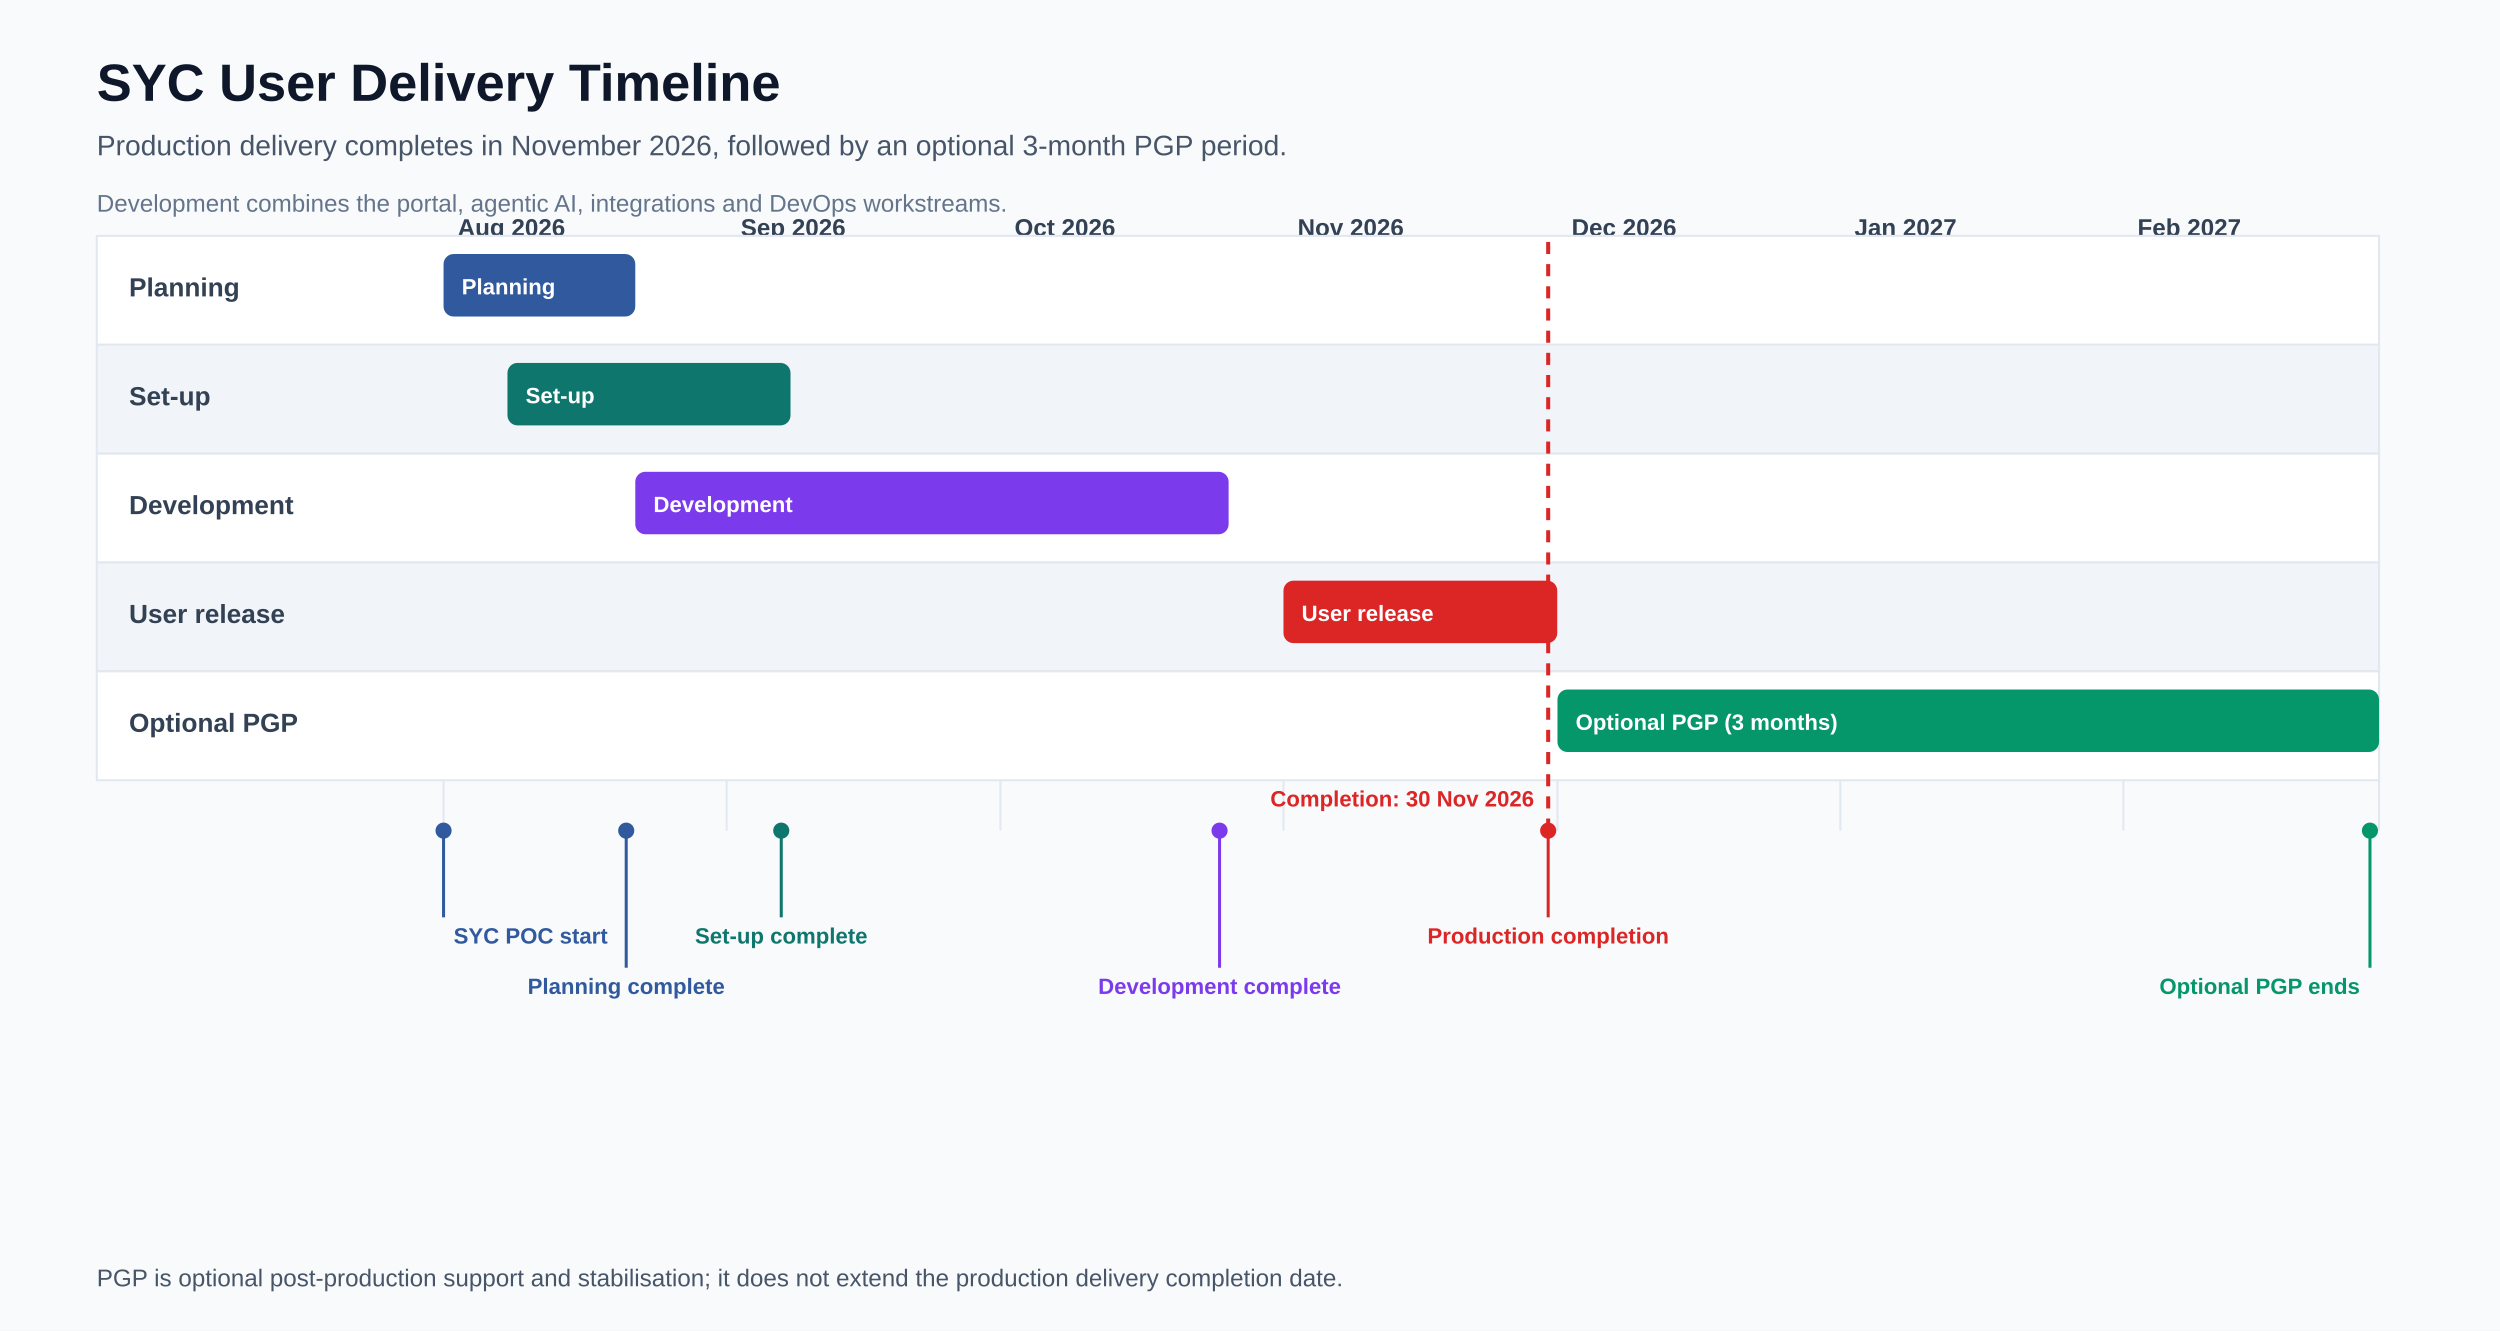
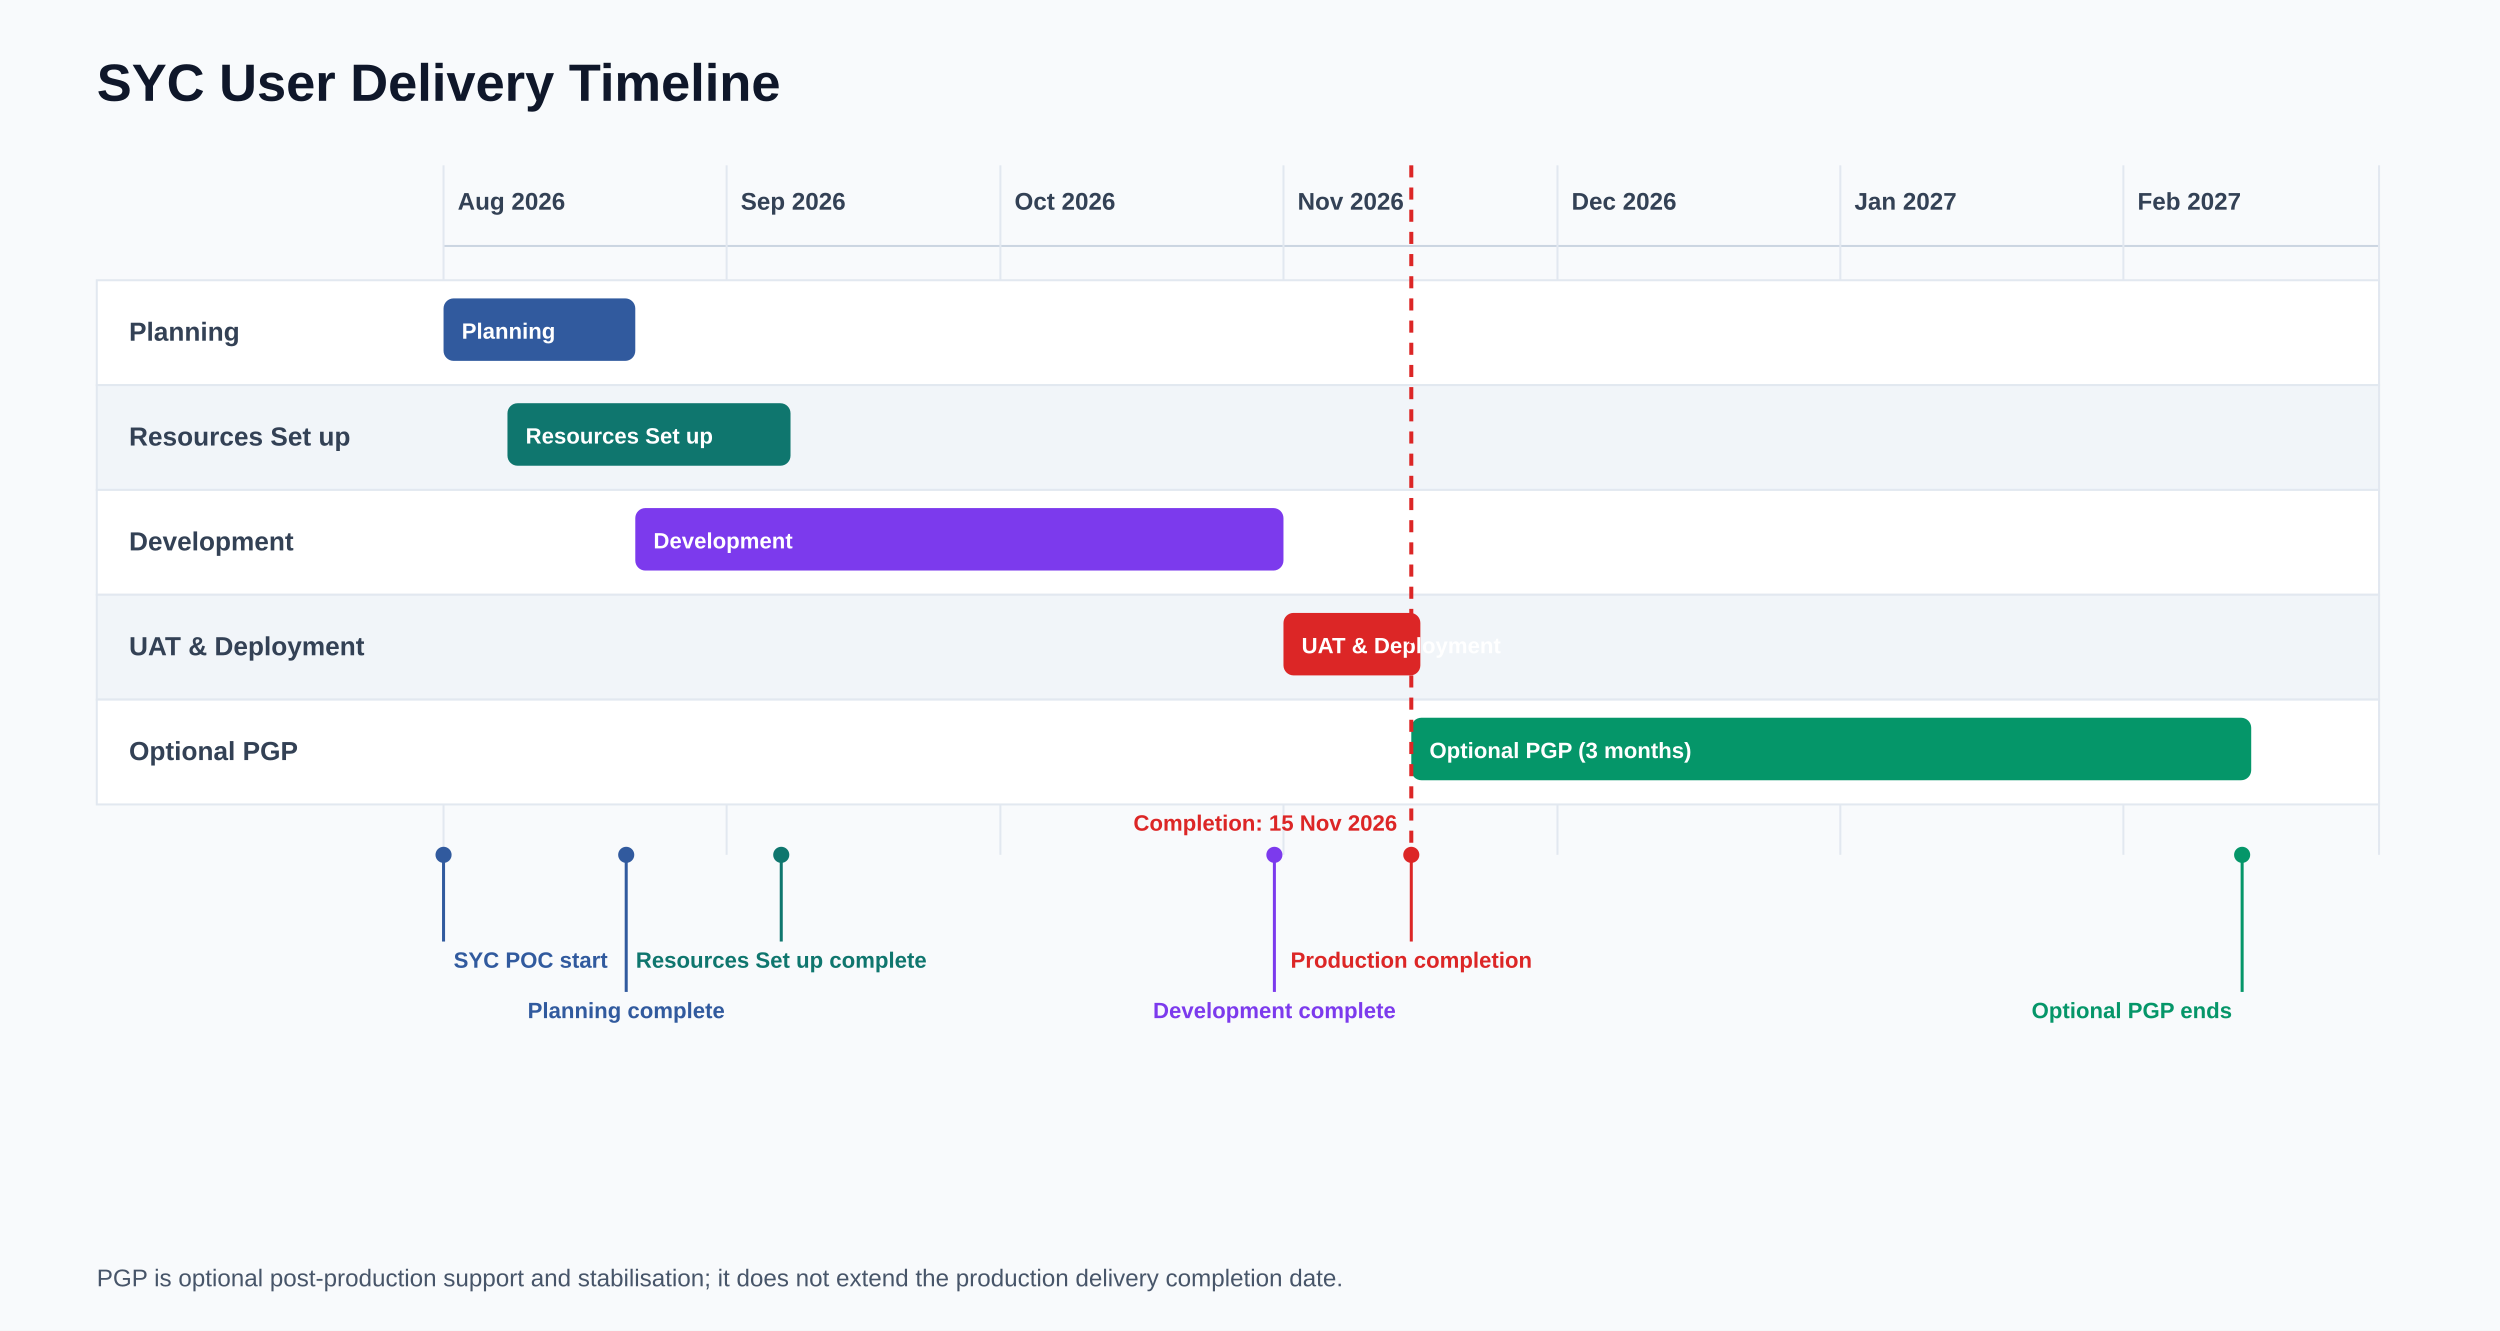
<svg xmlns="http://www.w3.org/2000/svg" width="1240" height="660" viewBox="0 0 1240 660">
  <rect width="100%" height="100%" fill="#F8FAFC" />
  <text x="48" y="50" font-family="Arial, sans-serif" font-size="26" font-weight="700" fill="#0F172A">SYC User Delivery Timeline</text>
-   <text x="48" y="77" font-family="Arial, sans-serif" font-size="14" fill="#475569">Production delivery completes in November 2026, followed by an optional 3-month PGP period.</text>
-   <text x="48" y="105" font-family="Arial, sans-serif" font-size="12" fill="#64748B">Development combines the portal, agentic AI, integrations and DevOps workstreams.</text>
-   <line x1="220" y1="124" x2="1180" y2="124" stroke="#CBD5E1" stroke-width="1" />
-   <line x1="220.0" y1="124" x2="220.0" y2="412" stroke="#E2E8F0" stroke-width="1" />
-   <text x="227.0" y="117" font-family="Arial, sans-serif" font-size="12" font-weight="700" fill="#334155">Aug 2026</text>
-   <line x1="360.4" y1="124" x2="360.4" y2="412" stroke="#E2E8F0" stroke-width="1" />
-   <text x="367.4" y="117" font-family="Arial, sans-serif" font-size="12" font-weight="700" fill="#334155">Sep 2026</text>
-   <line x1="496.2" y1="124" x2="496.2" y2="412" stroke="#E2E8F0" stroke-width="1" />
-   <text x="503.2" y="117" font-family="Arial, sans-serif" font-size="12" font-weight="700" fill="#334155">Oct 2026</text>
-   <line x1="636.6" y1="124" x2="636.6" y2="412" stroke="#E2E8F0" stroke-width="1" />
-   <text x="643.6" y="117" font-family="Arial, sans-serif" font-size="12" font-weight="700" fill="#334155">Nov 2026</text>
-   <line x1="772.5" y1="124" x2="772.5" y2="412" stroke="#E2E8F0" stroke-width="1" />
-   <text x="779.5" y="117" font-family="Arial, sans-serif" font-size="12" font-weight="700" fill="#334155">Dec 2026</text>
-   <line x1="912.8" y1="124" x2="912.8" y2="412" stroke="#E2E8F0" stroke-width="1" />
-   <text x="919.8" y="117" font-family="Arial, sans-serif" font-size="12" font-weight="700" fill="#334155">Jan 2027</text>
-   <line x1="1053.2" y1="124" x2="1053.2" y2="412" stroke="#E2E8F0" stroke-width="1" />
-   <text x="1060.2" y="117" font-family="Arial, sans-serif" font-size="12" font-weight="700" fill="#334155">Feb 2027</text>
-   <line x1="1180.0" y1="124" x2="1180.0" y2="412" stroke="#E2E8F0" stroke-width="1" />
-   <rect x="48" y="117" width="1132" height="54" fill="#FFFFFF" stroke="#E2E8F0" />
-   <text x="64" y="147" font-family="Arial, sans-serif" font-size="13" font-weight="700" fill="#334155">Planning</text>
-   <rect x="48" y="171" width="1132" height="54" fill="#F1F5F9" stroke="#E2E8F0" />
-   <text x="64" y="201" font-family="Arial, sans-serif" font-size="13" font-weight="700" fill="#334155">Set-up</text>
-   <rect x="48" y="225" width="1132" height="54" fill="#FFFFFF" stroke="#E2E8F0" />
-   <text x="64" y="255" font-family="Arial, sans-serif" font-size="13" font-weight="700" fill="#334155">Development</text>
-   <rect x="48" y="279" width="1132" height="54" fill="#F1F5F9" stroke="#E2E8F0" />
-   <text x="64" y="309" font-family="Arial, sans-serif" font-size="13" font-weight="700" fill="#334155">User release</text>
-   <rect x="48" y="333" width="1132" height="54" fill="#FFFFFF" stroke="#E2E8F0" />
-   <text x="64" y="363" font-family="Arial, sans-serif" font-size="13" font-weight="700" fill="#334155">Optional PGP</text>
-   <rect x="220.0" y="126" width="95.1" height="31" rx="5" fill="#315A9E" />
-   <text x="229.0" y="146" font-family="Arial, sans-serif" font-size="11" font-weight="700" fill="#FFFFFF">Planning</text>
-   <rect x="251.7" y="180" width="140.4" height="31" rx="5" fill="#0F766E" />
-   <text x="260.7" y="200" font-family="Arial, sans-serif" font-size="11" font-weight="700" fill="#FFFFFF">Set-up</text>
-   <rect x="315.1" y="234" width="294.3" height="31" rx="5" fill="#7C3AED" />
-   <text x="324.1" y="254" font-family="Arial, sans-serif" font-size="11" font-weight="700" fill="#FFFFFF">Development</text>
-   <rect x="636.6" y="288" width="135.8" height="31" rx="5" fill="#DC2626" />
-   <text x="645.6" y="308" font-family="Arial, sans-serif" font-size="11" font-weight="700" fill="#FFFFFF">User release</text>
-   <rect x="772.5" y="342" width="407.5" height="31" rx="5" fill="#059669" />
-   <text x="781.5" y="362" font-family="Arial, sans-serif" font-size="11" font-weight="700" fill="#FFFFFF">Optional PGP (3 months)</text>
-   <line x1="220.0" y1="412" x2="220.0" y2="455" stroke="#315A9E" stroke-width="1.5" />
-   <circle cx="220.0" cy="412" r="4" fill="#315A9E" />
-   <text x="225.0" y="468" text-anchor="start" font-family="Arial, sans-serif" font-size="11" font-weight="700" fill="#315A9E">SYC POC start</text>
-   <line x1="310.6" y1="412" x2="310.6" y2="480" stroke="#315A9E" stroke-width="1.5" />
-   <circle cx="310.6" cy="412" r="4" fill="#315A9E" />
-   <text x="310.6" y="493" text-anchor="middle" font-family="Arial, sans-serif" font-size="11" font-weight="700" fill="#315A9E">Planning complete</text>
-   <line x1="387.5" y1="412" x2="387.5" y2="455" stroke="#0F766E" stroke-width="1.5" />
-   <circle cx="387.5" cy="412" r="4" fill="#0F766E" />
-   <text x="387.5" y="468" text-anchor="middle" font-family="Arial, sans-serif" font-size="11" font-weight="700" fill="#0F766E">Set-up complete</text>
-   <line x1="604.9" y1="412" x2="604.9" y2="480" stroke="#7C3AED" stroke-width="1.5" />
-   <circle cx="604.9" cy="412" r="4" fill="#7C3AED" />
-   <text x="604.9" y="493" text-anchor="middle" font-family="Arial, sans-serif" font-size="11" font-weight="700" fill="#7C3AED">Development complete</text>
-   <line x1="767.9" y1="412" x2="767.9" y2="455" stroke="#DC2626" stroke-width="1.5" />
-   <circle cx="767.9" cy="412" r="4" fill="#DC2626" />
-   <text x="767.9" y="468" text-anchor="middle" font-family="Arial, sans-serif" font-size="11" font-weight="700" fill="#DC2626">Production completion</text>
-   <line x1="1175.5" y1="412" x2="1175.5" y2="480" stroke="#059669" stroke-width="1.5" />
-   <circle cx="1175.5" cy="412" r="4" fill="#059669" />
-   <text x="1170.5" y="493" text-anchor="end" font-family="Arial, sans-serif" font-size="11" font-weight="700" fill="#059669">Optional PGP ends</text>
-   <line x1="767.9" y1="120" x2="767.9" y2="412" stroke="#DC2626" stroke-width="2" stroke-dasharray="6 5" />
-   <text x="760.9" y="400" text-anchor="end" font-family="Arial, sans-serif" font-size="11" font-weight="700" fill="#DC2626">Completion: 30 Nov 2026</text>
+   <line x1="220" y1="122" x2="1180" y2="122" stroke="#CBD5E1" stroke-width="1" />
+   <line x1="220.0" y1="82" x2="220.0" y2="424" stroke="#E2E8F0" stroke-width="1" />
+   <text x="227.0" y="104" font-family="Arial, sans-serif" font-size="12" font-weight="700" fill="#334155">Aug 2026</text>
+   <line x1="360.4" y1="82" x2="360.4" y2="424" stroke="#E2E8F0" stroke-width="1" />
+   <text x="367.4" y="104" font-family="Arial, sans-serif" font-size="12" font-weight="700" fill="#334155">Sep 2026</text>
+   <line x1="496.2" y1="82" x2="496.2" y2="424" stroke="#E2E8F0" stroke-width="1" />
+   <text x="503.2" y="104" font-family="Arial, sans-serif" font-size="12" font-weight="700" fill="#334155">Oct 2026</text>
+   <line x1="636.6" y1="82" x2="636.6" y2="424" stroke="#E2E8F0" stroke-width="1" />
+   <text x="643.6" y="104" font-family="Arial, sans-serif" font-size="12" font-weight="700" fill="#334155">Nov 2026</text>
+   <line x1="772.5" y1="82" x2="772.5" y2="424" stroke="#E2E8F0" stroke-width="1" />
+   <text x="779.5" y="104" font-family="Arial, sans-serif" font-size="12" font-weight="700" fill="#334155">Dec 2026</text>
+   <line x1="912.8" y1="82" x2="912.8" y2="424" stroke="#E2E8F0" stroke-width="1" />
+   <text x="919.8" y="104" font-family="Arial, sans-serif" font-size="12" font-weight="700" fill="#334155">Jan 2027</text>
+   <line x1="1053.2" y1="82" x2="1053.2" y2="424" stroke="#E2E8F0" stroke-width="1" />
+   <text x="1060.2" y="104" font-family="Arial, sans-serif" font-size="12" font-weight="700" fill="#334155">Feb 2027</text>
+   <line x1="1180.0" y1="82" x2="1180.0" y2="424" stroke="#E2E8F0" stroke-width="1" />
+   <rect x="48" y="139" width="1132" height="52" fill="#FFFFFF" stroke="#E2E8F0" />
+   <text x="64" y="169" font-family="Arial, sans-serif" font-size="13" font-weight="700" fill="#334155">Planning</text>
+   <rect x="48" y="191" width="1132" height="52" fill="#F1F5F9" stroke="#E2E8F0" />
+   <text x="64" y="221" font-family="Arial, sans-serif" font-size="13" font-weight="700" fill="#334155">Resources Set up</text>
+   <rect x="48" y="243" width="1132" height="52" fill="#FFFFFF" stroke="#E2E8F0" />
+   <text x="64" y="273" font-family="Arial, sans-serif" font-size="13" font-weight="700" fill="#334155">Development</text>
+   <rect x="48" y="295" width="1132" height="52" fill="#F1F5F9" stroke="#E2E8F0" />
+   <text x="64" y="325" font-family="Arial, sans-serif" font-size="13" font-weight="700" fill="#334155">UAT &amp; Deployment</text>
+   <rect x="48" y="347" width="1132" height="52" fill="#FFFFFF" stroke="#E2E8F0" />
+   <text x="64" y="377" font-family="Arial, sans-serif" font-size="13" font-weight="700" fill="#334155">Optional PGP</text>
+   <rect x="220.0" y="148" width="95.1" height="31" rx="5" fill="#315A9E" />
+   <text x="229.0" y="168" font-family="Arial, sans-serif" font-size="11" font-weight="700" fill="#FFFFFF">Planning</text>
+   <rect x="251.7" y="200" width="140.4" height="31" rx="5" fill="#0F766E" />
+   <text x="260.7" y="220" font-family="Arial, sans-serif" font-size="11" font-weight="700" fill="#FFFFFF">Resources Set up</text>
+   <rect x="315.1" y="252" width="321.5" height="31" rx="5" fill="#7C3AED" />
+   <text x="324.1" y="272" font-family="Arial, sans-serif" font-size="11" font-weight="700" fill="#FFFFFF">Development</text>
+   <rect x="636.6" y="304" width="67.9" height="31" rx="5" fill="#DC2626" />
+   <text x="645.6" y="324" font-family="Arial, sans-serif" font-size="11" font-weight="700" fill="#FFFFFF">UAT &amp; Deployment</text>
+   <rect x="700.0" y="356" width="416.6" height="31" rx="5" fill="#059669" />
+   <text x="709.0" y="376" font-family="Arial, sans-serif" font-size="11" font-weight="700" fill="#FFFFFF">Optional PGP (3 months)</text>
+   <line x1="220.0" y1="424" x2="220.0" y2="467" stroke="#315A9E" stroke-width="1.5" />
+   <circle cx="220.0" cy="424" r="4" fill="#315A9E" />
+   <text x="225.0" y="480" text-anchor="start" font-family="Arial, sans-serif" font-size="11" font-weight="700" fill="#315A9E">SYC POC start</text>
+   <line x1="310.6" y1="424" x2="310.6" y2="492" stroke="#315A9E" stroke-width="1.5" />
+   <circle cx="310.6" cy="424" r="4" fill="#315A9E" />
+   <text x="310.6" y="505" text-anchor="middle" font-family="Arial, sans-serif" font-size="11" font-weight="700" fill="#315A9E">Planning complete</text>
+   <line x1="387.5" y1="424" x2="387.5" y2="467" stroke="#0F766E" stroke-width="1.5" />
+   <circle cx="387.5" cy="424" r="4" fill="#0F766E" />
+   <text x="387.5" y="480" text-anchor="middle" font-family="Arial, sans-serif" font-size="11" font-weight="700" fill="#0F766E">Resources Set up complete</text>
+   <line x1="632.1" y1="424" x2="632.1" y2="492" stroke="#7C3AED" stroke-width="1.5" />
+   <circle cx="632.1" cy="424" r="4" fill="#7C3AED" />
+   <text x="632.1" y="505" text-anchor="middle" font-family="Arial, sans-serif" font-size="11" font-weight="700" fill="#7C3AED">Development complete</text>
+   <line x1="700.0" y1="424" x2="700.0" y2="467" stroke="#DC2626" stroke-width="1.5" />
+   <circle cx="700.0" cy="424" r="4" fill="#DC2626" />
+   <text x="700.0" y="480" text-anchor="middle" font-family="Arial, sans-serif" font-size="11" font-weight="700" fill="#DC2626">Production completion</text>
+   <line x1="1112.1" y1="424" x2="1112.1" y2="492" stroke="#059669" stroke-width="1.5" />
+   <circle cx="1112.1" cy="424" r="4" fill="#059669" />
+   <text x="1107.1" y="505" text-anchor="end" font-family="Arial, sans-serif" font-size="11" font-weight="700" fill="#059669">Optional PGP ends</text>
+   <line x1="700.0" y1="82" x2="700.0" y2="424" stroke="#DC2626" stroke-width="2" stroke-dasharray="6 5" />
+   <text x="693.0" y="412" text-anchor="end" font-family="Arial, sans-serif" font-size="11" font-weight="700" fill="#DC2626">Completion: 15 Nov 2026</text>
  <text x="48" y="638" font-family="Arial, sans-serif" font-size="12" fill="#475569">PGP is optional post-production support and stabilisation; it does not extend the production delivery completion date.</text>
</svg>
